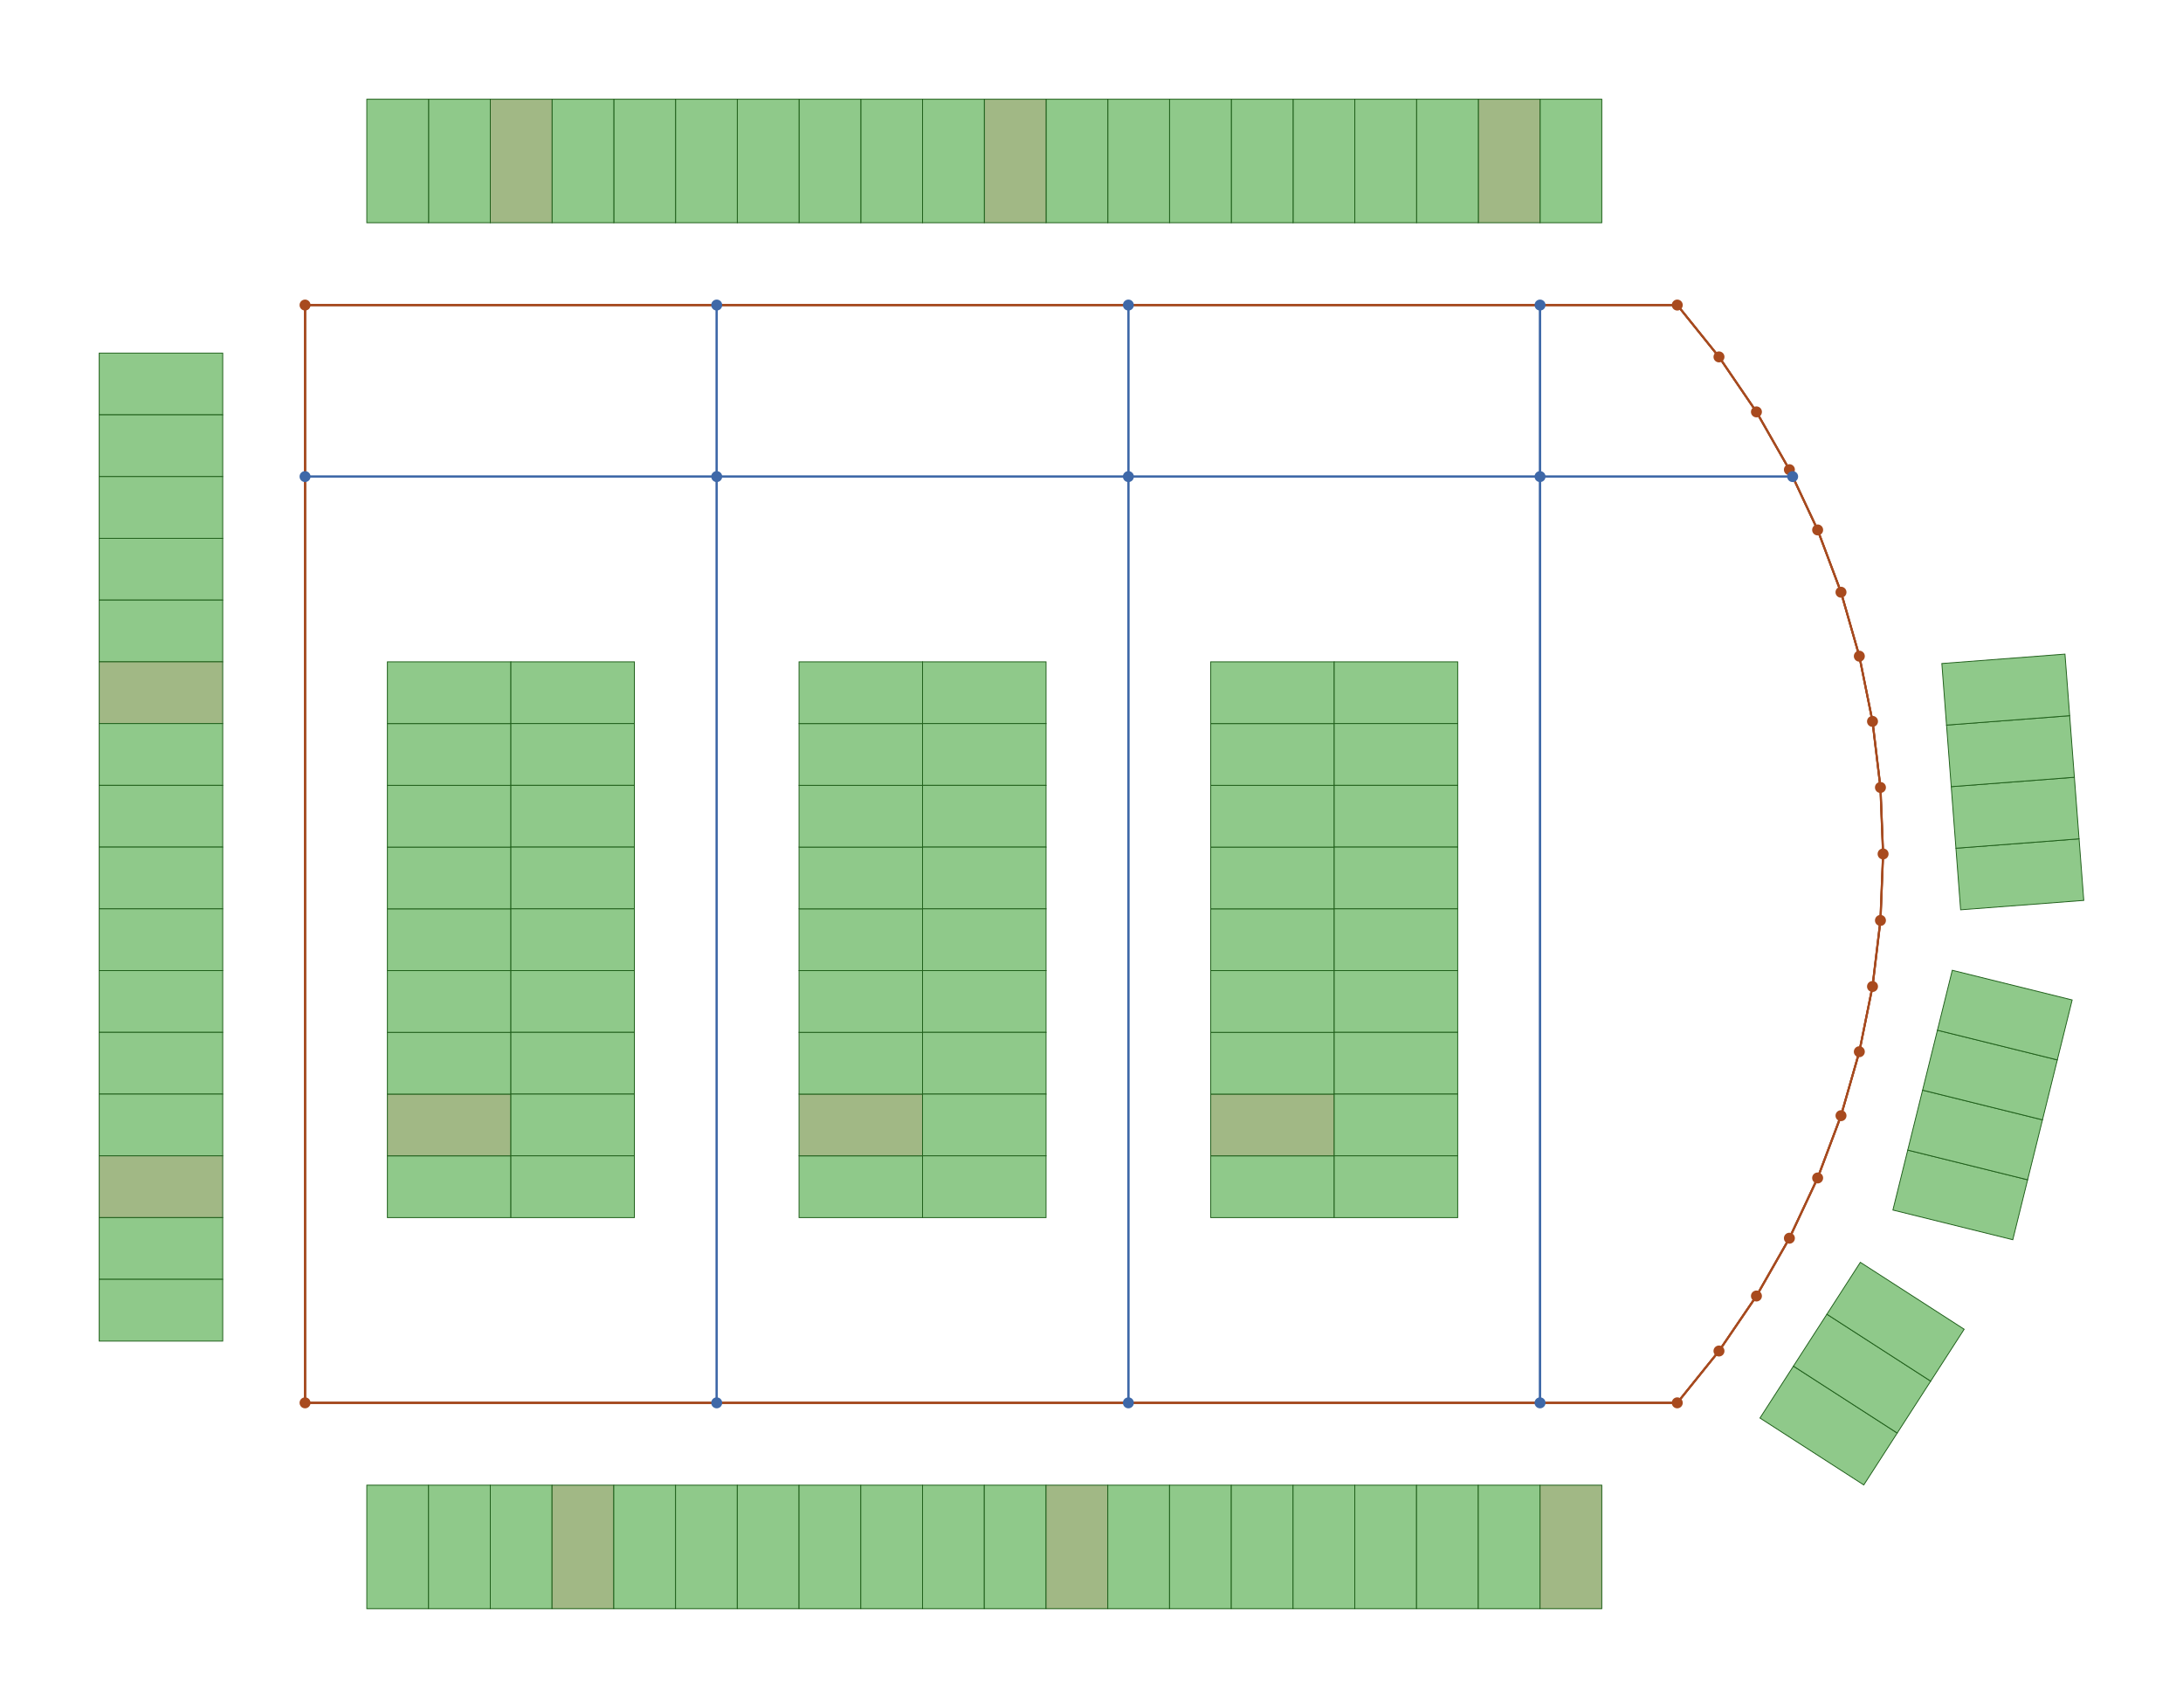
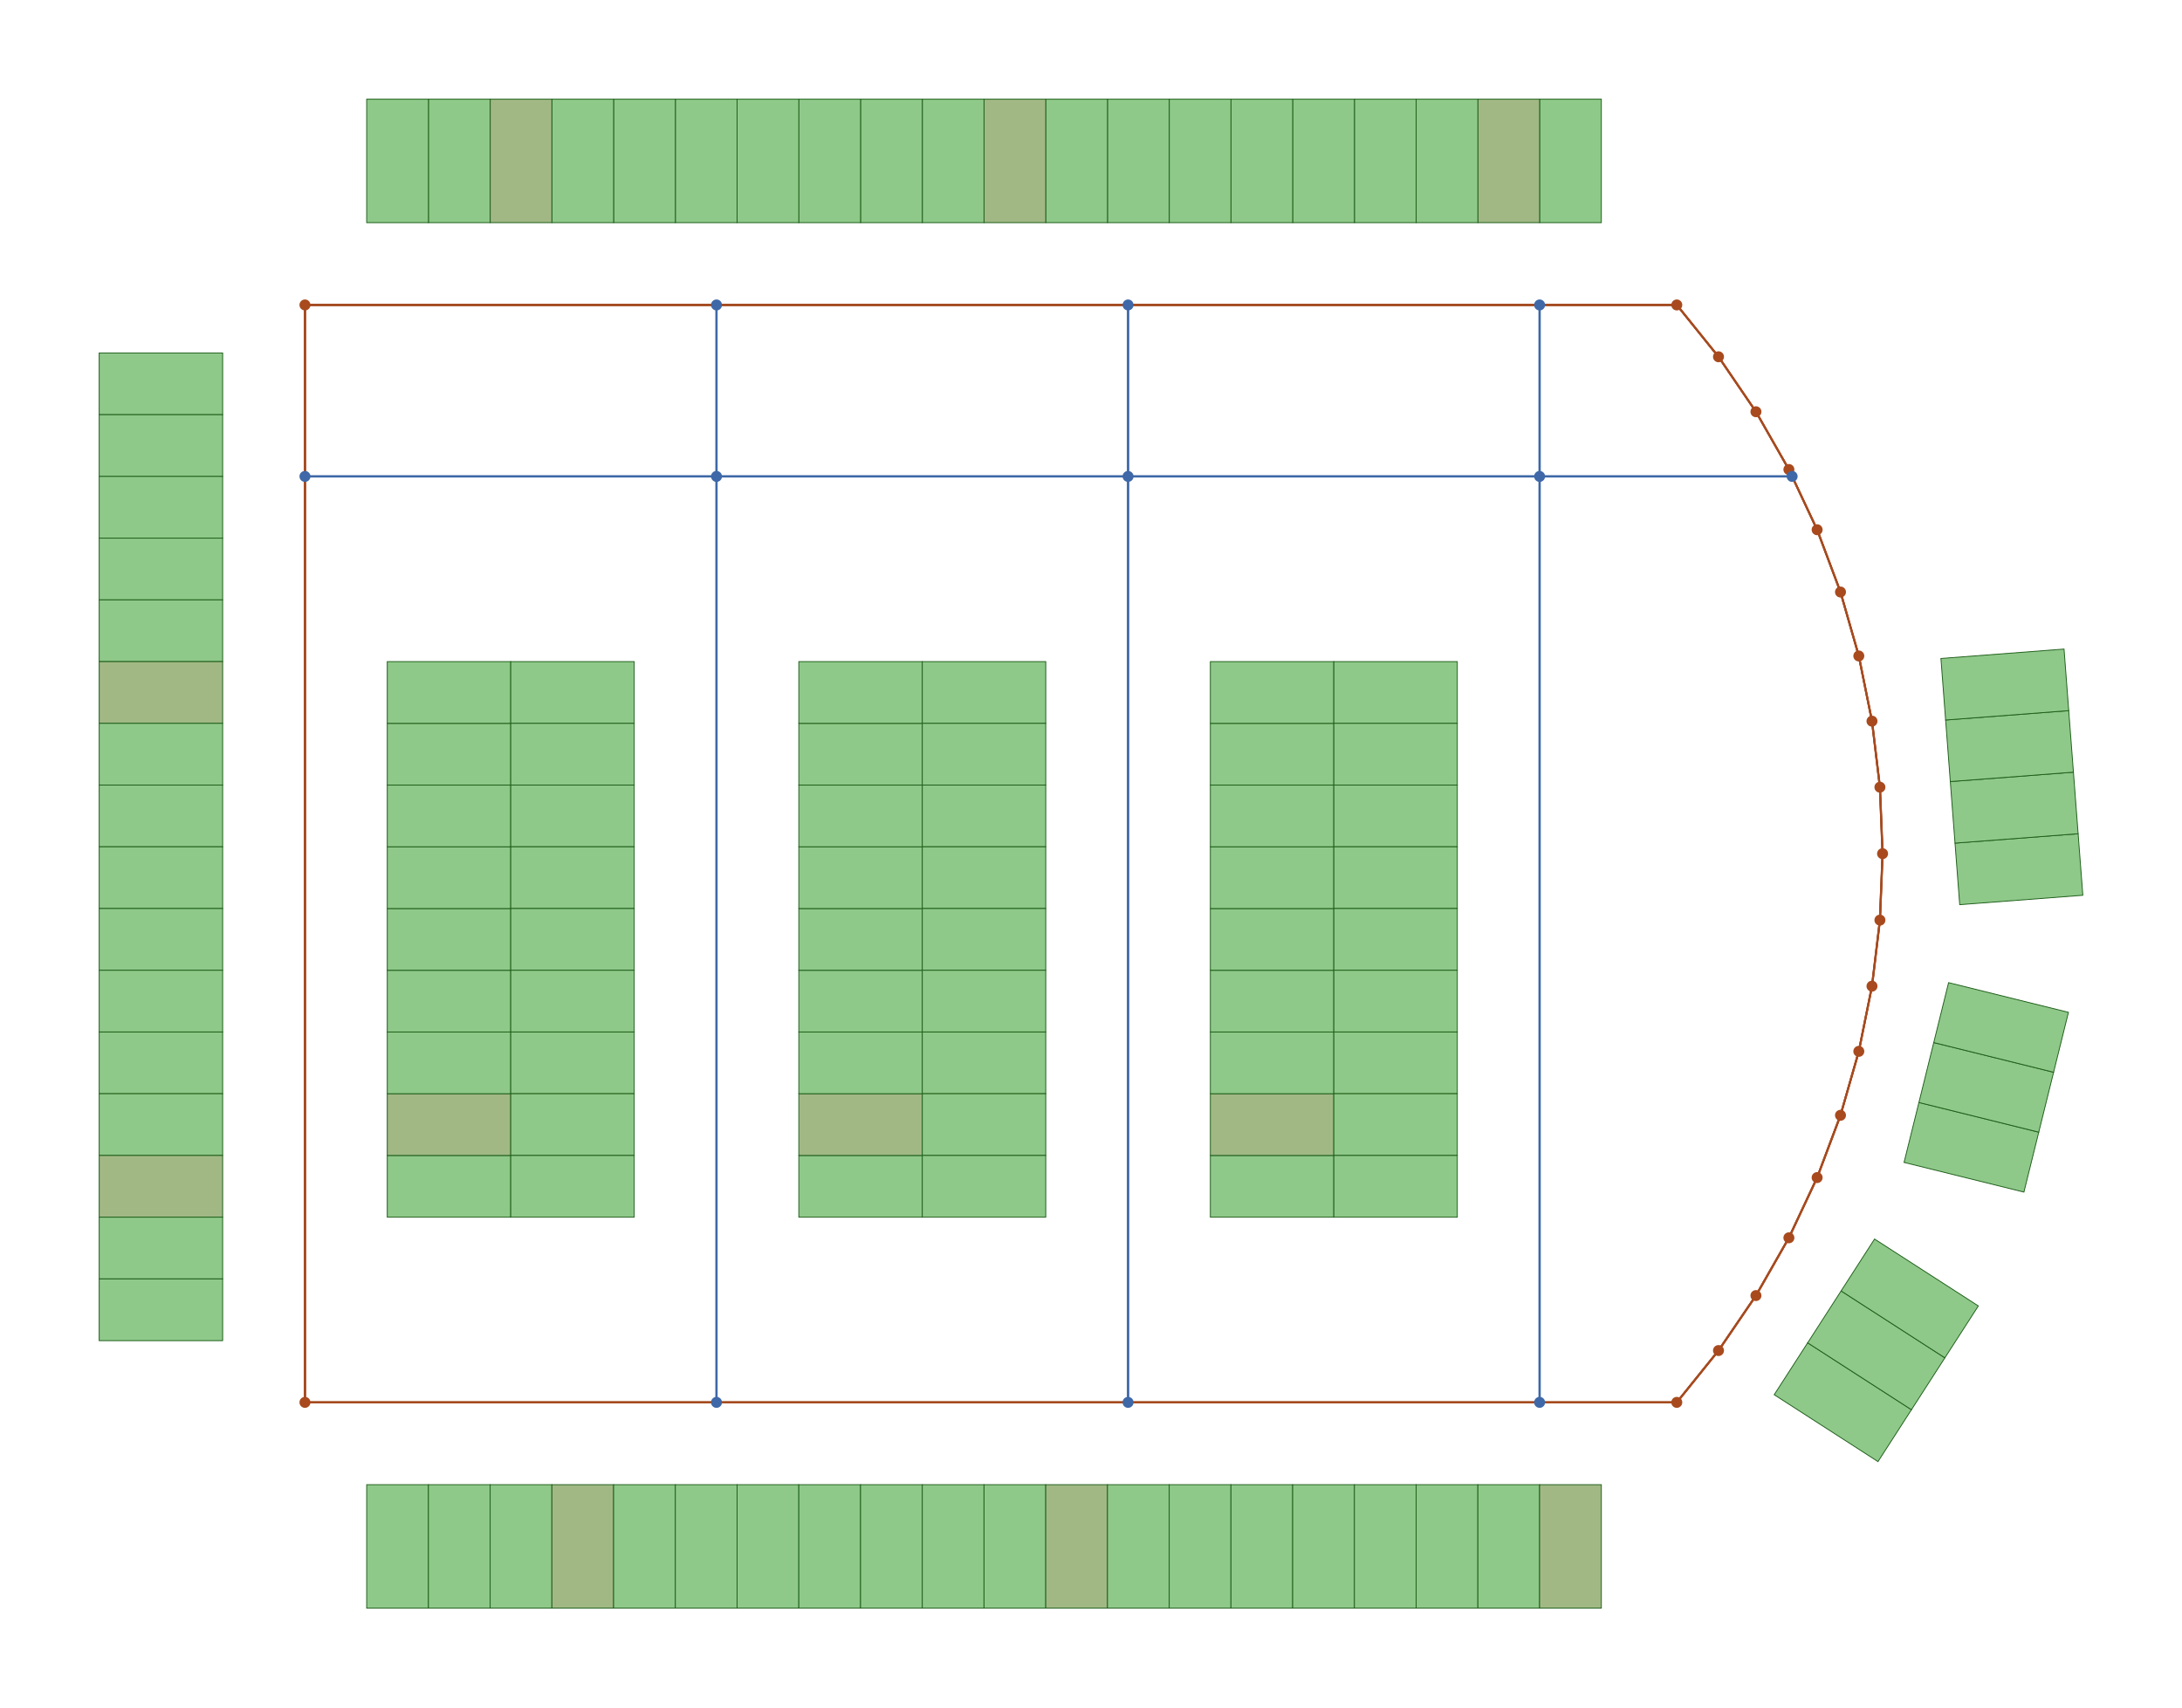
- <svg xmlns="http://www.w3.org/2000/svg" width="636.346" height="497.850" viewBox="-44.462 -44.462 318.173 248.925" preserveAspectRatio="xMidYMid meet">
+ <svg xmlns="http://www.w3.org/2000/svg" width="636.228" height="497.839" viewBox="-44.460 -44.460 318.114 248.919" preserveAspectRatio="xMidYMid meet">
  <style>polygon,line{vector-effect:non-scaling-stroke}</style>
  <g transform="translate(0,160) scale(1,-1)">
    <g id="boundary" fill="none" stroke="#222" stroke-width="0.5">
      <polygon points="0,0 200,0 206.080,7.555 211.539,15.570 216.343,23.994 220.460,32.774 223.865,41.854 226.536,51.176 228.457,60.682 229.614,70.310 230,80 229.614,89.690 228.457,99.318 226.536,108.824 223.865,118.146 220.460,127.226 216.343,136.006 211.539,144.430 206.080,152.445 200,160 0,160" />
    </g>
    <g id="stalls" stroke="#1f5f1a" stroke-width="0.25">
      <polygon points="189,190 180,190 180,172 189,172" fill="#8fc98a" />
      <polygon points="180,190 171,190 171,172 180,172" fill="#a1b885" />
      <polygon points="171,190 162,190 162,172 171,172" fill="#8fc98a" />
      <polygon points="162,190 153,190 153,172 162,172" fill="#8fc98a" />
      <polygon points="153,190 144,190 144,172 153,172" fill="#8fc98a" />
      <polygon points="144,190 135,190 135,172 144,172" fill="#8fc98a" />
      <polygon points="135,190 126,190 126,172 135,172" fill="#8fc98a" />
      <polygon points="126,190 117,190 117,172 126,172" fill="#8fc98a" />
      <polygon points="117,190 108,190 108,172 117,172" fill="#8fc98a" />
      <polygon points="108,190 99,190 99,172 108,172" fill="#a1b885" />
      <polygon points="99,190 90,190 90,172 99,172" fill="#8fc98a" />
      <polygon points="90,190 81,190 81,172 90,172" fill="#8fc98a" />
      <polygon points="81,190 72,190 72,172 81,172" fill="#8fc98a" />
      <polygon points="72,190 63,190 63,172 72,172" fill="#8fc98a" />
      <polygon points="63,190 54,190 54,172 63,172" fill="#8fc98a" />
      <polygon points="54,190 45,190 45,172 54,172" fill="#8fc98a" />
      <polygon points="45,190 36,190 36,172 45,172" fill="#8fc98a" />
      <polygon points="36,190 27,190 27,172 36,172" fill="#a1b885" />
      <polygon points="27,190 18,190 18,172 27,172" fill="#8fc98a" />
      <polygon points="18,190 9,190 9,172 18,172" fill="#8fc98a" />
      <polygon points="9,-30 18,-30 18,-12 9,-12" fill="#8fc98a" />
      <polygon points="18,-30 27,-30 27,-12 18,-12" fill="#8fc98a" />
      <polygon points="27,-30 36,-30 36,-12 27,-12" fill="#8fc98a" />
      <polygon points="36,-30 45,-30 45,-12 36,-12" fill="#a1b885" />
      <polygon points="45,-30 54,-30 54,-12 45,-12" fill="#8fc98a" />
      <polygon points="54,-30 63,-30 63,-12 54,-12" fill="#8fc98a" />
      <polygon points="63,-30 72,-30 72,-12 63,-12" fill="#8fc98a" />
      <polygon points="72,-30 81,-30 81,-12 72,-12" fill="#8fc98a" />
      <polygon points="81,-30 90,-30 90,-12 81,-12" fill="#8fc98a" />
      <polygon points="90,-30 99,-30 99,-12 90,-12" fill="#8fc98a" />
      <polygon points="99,-30 108,-30 108,-12 99,-12" fill="#8fc98a" />
      <polygon points="108,-30 117,-30 117,-12 108,-12" fill="#a1b885" />
      <polygon points="117,-30 126,-30 126,-12 117,-12" fill="#8fc98a" />
      <polygon points="126,-30 135,-30 135,-12 126,-12" fill="#8fc98a" />
      <polygon points="135,-30 144,-30 144,-12 135,-12" fill="#8fc98a" />
      <polygon points="144,-30 153,-30 153,-12 144,-12" fill="#8fc98a" />
      <polygon points="153,-30 162,-30 162,-12 153,-12" fill="#8fc98a" />
      <polygon points="162,-30 171,-30 171,-12 162,-12" fill="#8fc98a" />
      <polygon points="171,-30 180,-30 180,-12 171,-12" fill="#8fc98a" />
      <polygon points="180,-30 189,-30 189,-12 180,-12" fill="#a1b885" />
      <polygon points="-30,153 -30,144 -12,144 -12,153" fill="#8fc98a" />
      <polygon points="-30,144 -30,135 -12,135 -12,144" fill="#8fc98a" />
      <polygon points="-30,135 -30,126 -12,126 -12,135" fill="#8fc98a" />
      <polygon points="-30,126 -30,117 -12,117 -12,126" fill="#8fc98a" />
      <polygon points="-30,117 -30,108 -12,108 -12,117" fill="#8fc98a" />
      <polygon points="-30,108 -30,99 -12,99 -12,108" fill="#a1b885" />
      <polygon points="-30,99 -30,90 -12,90 -12,99" fill="#8fc98a" />
      <polygon points="-30,90 -30,81 -12,81 -12,90" fill="#8fc98a" />
      <polygon points="-30,81 -30,72 -12,72 -12,81" fill="#8fc98a" />
      <polygon points="-30,72 -30,63 -12,63 -12,72" fill="#8fc98a" />
      <polygon points="-30,63 -30,54 -12,54 -12,63" fill="#8fc98a" />
      <polygon points="-30,54 -30,45 -12,45 -12,54" fill="#8fc98a" />
      <polygon points="-30,45 -30,36 -12,36 -12,45" fill="#8fc98a" />
      <polygon points="-30,36 -30,27 -12,27 -12,36" fill="#a1b885" />
      <polygon points="-30,27 -30,18 -12,18 -12,27" fill="#8fc98a" />
      <polygon points="-30,18 -30,9 -12,9 -12,18" fill="#8fc98a" />
      <polygon points="30,27 30,36 12,36 12,27" fill="#8fc98a" />
      <polygon points="30,36 30,45 12,45 12,36" fill="#a1b885" />
      <polygon points="30,45 30,54 12,54 12,45" fill="#8fc98a" />
      <polygon points="30,54 30,63 12,63 12,54" fill="#8fc98a" />
      <polygon points="30,63 30,72 12,72 12,63" fill="#8fc98a" />
      <polygon points="30,72 30,81 12,81 12,72" fill="#8fc98a" />
      <polygon points="30,81 30,90 12,90 12,81" fill="#8fc98a" />
      <polygon points="30,90 30,99 12,99 12,90" fill="#8fc98a" />
      <polygon points="30,99 30,108 12,108 12,99" fill="#8fc98a" />
      <polygon points="30,108 30,99 48,99 48,108" fill="#8fc98a" />
      <polygon points="30,99 30,90 48,90 48,99" fill="#8fc98a" />
      <polygon points="30,90 30,81 48,81 48,90" fill="#8fc98a" />
      <polygon points="30,81 30,72 48,72 48,81" fill="#8fc98a" />
      <polygon points="30,72 30,63 48,63 48,72" fill="#8fc98a" />
      <polygon points="30,63 30,54 48,54 48,63" fill="#8fc98a" />
      <polygon points="30,54 30,45 48,45 48,54" fill="#8fc98a" />
      <polygon points="30,45 30,36 48,36 48,45" fill="#8fc98a" />
      <polygon points="30,36 30,27 48,27 48,36" fill="#8fc98a" />
      <polygon points="90,27 90,36 72,36 72,27" fill="#8fc98a" />
      <polygon points="90,36 90,45 72,45 72,36" fill="#a1b885" />
      <polygon points="90,45 90,54 72,54 72,45" fill="#8fc98a" />
      <polygon points="90,54 90,63 72,63 72,54" fill="#8fc98a" />
      <polygon points="90,63 90,72 72,72 72,63" fill="#8fc98a" />
      <polygon points="90,72 90,81 72,81 72,72" fill="#8fc98a" />
      <polygon points="90,81 90,90 72,90 72,81" fill="#8fc98a" />
      <polygon points="90,90 90,99 72,99 72,90" fill="#8fc98a" />
      <polygon points="90,99 90,108 72,108 72,99" fill="#8fc98a" />
      <polygon points="90,108 90,99 108,99 108,108" fill="#8fc98a" />
      <polygon points="90,99 90,90 108,90 108,99" fill="#8fc98a" />
      <polygon points="90,90 90,81 108,81 108,90" fill="#8fc98a" />
      <polygon points="90,81 90,72 108,72 108,81" fill="#8fc98a" />
      <polygon points="90,72 90,63 108,63 108,72" fill="#8fc98a" />
      <polygon points="90,63 90,54 108,54 108,63" fill="#8fc98a" />
      <polygon points="90,54 90,45 108,45 108,54" fill="#8fc98a" />
      <polygon points="90,45 90,36 108,36 108,45" fill="#8fc98a" />
      <polygon points="90,36 90,27 108,27 108,36" fill="#8fc98a" />
      <polygon points="150,27 150,36 132,36 132,27" fill="#8fc98a" />
      <polygon points="150,36 150,45 132,45 132,36" fill="#a1b885" />
      <polygon points="150,45 150,54 132,54 132,45" fill="#8fc98a" />
      <polygon points="150,54 150,63 132,63 132,54" fill="#8fc98a" />
      <polygon points="150,63 150,72 132,72 132,63" fill="#8fc98a" />
      <polygon points="150,72 150,81 132,81 132,72" fill="#8fc98a" />
      <polygon points="150,81 150,90 132,90 132,81" fill="#8fc98a" />
      <polygon points="150,90 150,99 132,99 132,90" fill="#8fc98a" />
      <polygon points="150,99 150,108 132,108 132,99" fill="#8fc98a" />
      <polygon points="150,108 150,99 168,99 168,108" fill="#8fc98a" />
      <polygon points="150,99 150,90 168,90 168,99" fill="#8fc98a" />
      <polygon points="150,90 150,81 168,81 168,90" fill="#8fc98a" />
      <polygon points="150,81 150,72 168,72 168,81" fill="#8fc98a" />
      <polygon points="150,72 150,63 168,63 168,72" fill="#8fc98a" />
      <polygon points="150,63 150,54 168,54 168,63" fill="#8fc98a" />
      <polygon points="150,54 150,45 168,45 168,54" fill="#8fc98a" />
      <polygon points="150,45 150,36 168,36 168,45" fill="#8fc98a" />
      <polygon points="150,36 150,27 168,27 168,36" fill="#8fc98a" />
-       <polygon points="259.248,73.230 258.563,82.204 240.616,80.834 241.300,71.861" fill="#8fc98a" />
-       <polygon points="258.563,82.204 257.879,91.178 239.931,89.808 240.616,80.834" fill="#8fc98a" />
-       <polygon points="257.879,91.178 257.194,100.152 239.246,98.782 239.931,89.808" fill="#8fc98a" />
-       <polygon points="257.194,100.152 256.509,109.126 238.562,107.756 239.246,98.782" fill="#8fc98a" />
-       <polygon points="248.902,23.774 251.065,32.510 233.593,36.837 231.430,28.101" fill="#8fc98a" />
-       <polygon points="251.065,32.510 253.229,41.246 235.756,45.573 233.593,36.837" fill="#8fc98a" />
-       <polygon points="253.229,41.246 255.392,49.982 237.920,54.309 235.756,45.573" fill="#8fc98a" />
-       <polygon points="255.392,49.982 257.556,58.719 240.083,63.045 237.920,54.309" fill="#8fc98a" />
-       <polygon points="227.184,-11.966 232.060,-4.402 216.931,5.351 212.055,-2.213" fill="#8fc98a" />
-       <polygon points="232.060,-4.402 236.937,3.163 221.808,12.916 216.931,5.351" fill="#8fc98a" />
-       <polygon points="236.937,3.163 241.813,10.727 226.684,20.480 221.808,12.916" fill="#8fc98a" />
+       <polygon points="259.195,73.933 258.510,82.906 240.562,81.537 241.247,72.563" fill="#8fc98a" />
+       <polygon points="258.510,82.906 257.825,91.880 239.877,90.511 240.562,81.537" fill="#8fc98a" />
+       <polygon points="257.825,91.880 257.140,100.854 239.193,99.485 239.877,90.511" fill="#8fc98a" />
+       <polygon points="257.140,100.854 256.456,109.828 238.508,108.459 239.193,99.485" fill="#8fc98a" />
+       <polygon points="250.606,30.658 252.770,39.394 235.298,43.721 233.134,34.985" fill="#8fc98a" />
+       <polygon points="252.770,39.394 254.933,48.130 237.461,52.457 235.298,43.721" fill="#8fc98a" />
+       <polygon points="254.933,48.130 257.097,56.866 239.625,61.193 237.461,52.457" fill="#8fc98a" />
+       <polygon points="229.331,-8.635 234.208,-1.071 219.079,8.682 214.202,1.118" fill="#8fc98a" />
+       <polygon points="234.208,-1.071 239.084,6.494 223.955,16.247 219.079,8.682" fill="#8fc98a" />
+       <polygon points="239.084,6.494 243.960,14.058 228.832,23.811 223.955,16.247" fill="#8fc98a" />
    </g>
    <g id="graph">
      <line x1="0" y1="0" x2="60" y2="0" stroke="#a84a1e" stroke-width="0.6" />
      <line x1="60" y1="0" x2="0" y2="0" stroke="#a84a1e" stroke-width="0.6" />
      <line x1="60" y1="0" x2="120" y2="0" stroke="#a84a1e" stroke-width="0.6" />
      <line x1="120" y1="0" x2="60" y2="0" stroke="#a84a1e" stroke-width="0.6" />
      <line x1="120" y1="0" x2="180" y2="0" stroke="#a84a1e" stroke-width="0.6" />
      <line x1="180" y1="0" x2="120" y2="0" stroke="#a84a1e" stroke-width="0.6" />
      <line x1="180" y1="0" x2="200" y2="0" stroke="#a84a1e" stroke-width="0.6" />
      <line x1="200" y1="0" x2="180" y2="0" stroke="#a84a1e" stroke-width="0.6" />
      <line x1="200" y1="0" x2="206.080" y2="7.555" stroke="#a84a1e" stroke-width="0.6" />
      <line x1="206.080" y1="7.555" x2="200" y2="0" stroke="#a84a1e" stroke-width="0.6" />
      <line x1="206.080" y1="7.555" x2="211.539" y2="15.570" stroke="#a84a1e" stroke-width="0.6" />
      <line x1="211.539" y1="15.570" x2="206.080" y2="7.555" stroke="#a84a1e" stroke-width="0.6" />
      <line x1="211.539" y1="15.570" x2="216.343" y2="23.994" stroke="#a84a1e" stroke-width="0.6" />
      <line x1="216.343" y1="23.994" x2="211.539" y2="15.570" stroke="#a84a1e" stroke-width="0.6" />
      <line x1="216.343" y1="23.994" x2="220.460" y2="32.774" stroke="#a84a1e" stroke-width="0.6" />
      <line x1="220.460" y1="32.774" x2="216.343" y2="23.994" stroke="#a84a1e" stroke-width="0.6" />
      <line x1="220.460" y1="32.774" x2="223.865" y2="41.854" stroke="#a84a1e" stroke-width="0.6" />
      <line x1="223.865" y1="41.854" x2="220.460" y2="32.774" stroke="#a84a1e" stroke-width="0.6" />
      <line x1="223.865" y1="41.854" x2="226.536" y2="51.176" stroke="#a84a1e" stroke-width="0.6" />
      <line x1="226.536" y1="51.176" x2="223.865" y2="41.854" stroke="#a84a1e" stroke-width="0.6" />
      <line x1="226.536" y1="51.176" x2="228.457" y2="60.682" stroke="#a84a1e" stroke-width="0.6" />
      <line x1="228.457" y1="60.682" x2="226.536" y2="51.176" stroke="#a84a1e" stroke-width="0.6" />
      <line x1="228.457" y1="60.682" x2="229.614" y2="70.310" stroke="#a84a1e" stroke-width="0.6" />
      <line x1="229.614" y1="70.310" x2="228.457" y2="60.682" stroke="#a84a1e" stroke-width="0.6" />
      <line x1="229.614" y1="70.310" x2="230" y2="80" stroke="#a84a1e" stroke-width="0.6" />
      <line x1="230" y1="80" x2="229.614" y2="70.310" stroke="#a84a1e" stroke-width="0.6" />
      <line x1="230" y1="80" x2="229.614" y2="89.690" stroke="#a84a1e" stroke-width="0.6" />
      <line x1="229.614" y1="89.690" x2="230" y2="80" stroke="#a84a1e" stroke-width="0.6" />
      <line x1="229.614" y1="89.690" x2="228.457" y2="99.318" stroke="#a84a1e" stroke-width="0.6" />
      <line x1="228.457" y1="99.318" x2="229.614" y2="89.690" stroke="#a84a1e" stroke-width="0.6" />
      <line x1="228.457" y1="99.318" x2="226.536" y2="108.824" stroke="#a84a1e" stroke-width="0.6" />
      <line x1="226.536" y1="108.824" x2="228.457" y2="99.318" stroke="#a84a1e" stroke-width="0.6" />
      <line x1="226.536" y1="108.824" x2="223.865" y2="118.146" stroke="#a84a1e" stroke-width="0.6" />
      <line x1="223.865" y1="118.146" x2="226.536" y2="108.824" stroke="#a84a1e" stroke-width="0.6" />
      <line x1="223.865" y1="118.146" x2="220.460" y2="127.226" stroke="#a84a1e" stroke-width="0.6" />
      <line x1="220.460" y1="127.226" x2="223.865" y2="118.146" stroke="#a84a1e" stroke-width="0.6" />
      <line x1="220.460" y1="127.226" x2="216.815" y2="135" stroke="#a84a1e" stroke-width="0.6" />
      <line x1="216.815" y1="135" x2="220.460" y2="127.226" stroke="#a84a1e" stroke-width="0.6" />
      <line x1="216.815" y1="135" x2="216.343" y2="136.006" stroke="#a84a1e" stroke-width="0.6" />
      <line x1="216.343" y1="136.006" x2="216.815" y2="135" stroke="#a84a1e" stroke-width="0.6" />
      <line x1="216.343" y1="136.006" x2="211.539" y2="144.430" stroke="#a84a1e" stroke-width="0.6" />
      <line x1="211.539" y1="144.430" x2="216.343" y2="136.006" stroke="#a84a1e" stroke-width="0.6" />
      <line x1="211.539" y1="144.430" x2="206.080" y2="152.445" stroke="#a84a1e" stroke-width="0.6" />
      <line x1="206.080" y1="152.445" x2="211.539" y2="144.430" stroke="#a84a1e" stroke-width="0.6" />
      <line x1="206.080" y1="152.445" x2="200" y2="160" stroke="#a84a1e" stroke-width="0.6" />
      <line x1="200" y1="160" x2="206.080" y2="152.445" stroke="#a84a1e" stroke-width="0.6" />
      <line x1="200" y1="160" x2="180" y2="160" stroke="#a84a1e" stroke-width="0.6" />
      <line x1="180" y1="160" x2="200" y2="160" stroke="#a84a1e" stroke-width="0.6" />
      <line x1="180" y1="160" x2="120" y2="160" stroke="#a84a1e" stroke-width="0.6" />
      <line x1="120" y1="160" x2="180" y2="160" stroke="#a84a1e" stroke-width="0.6" />
      <line x1="120" y1="160" x2="60" y2="160" stroke="#a84a1e" stroke-width="0.6" />
      <line x1="60" y1="160" x2="120" y2="160" stroke="#a84a1e" stroke-width="0.6" />
      <line x1="60" y1="160" x2="0" y2="160" stroke="#a84a1e" stroke-width="0.6" />
      <line x1="0" y1="160" x2="60" y2="160" stroke="#a84a1e" stroke-width="0.6" />
      <line x1="0" y1="160" x2="0" y2="135" stroke="#a84a1e" stroke-width="0.6" />
      <line x1="0" y1="135" x2="0" y2="160" stroke="#a84a1e" stroke-width="0.6" />
      <line x1="0" y1="135" x2="0" y2="0" stroke="#a84a1e" stroke-width="0.6" />
      <line x1="0" y1="0" x2="0" y2="135" stroke="#a84a1e" stroke-width="0.6" />
      <line x1="180" y1="0" x2="180" y2="135" stroke="#3e68a8" stroke-width="0.6" />
      <line x1="180" y1="135" x2="180" y2="0" stroke="#3e68a8" stroke-width="0.6" />
      <line x1="180" y1="135" x2="180" y2="160" stroke="#3e68a8" stroke-width="0.6" />
      <line x1="180" y1="160" x2="180" y2="135" stroke="#3e68a8" stroke-width="0.6" />
      <line x1="120" y1="0" x2="120" y2="135" stroke="#3e68a8" stroke-width="0.6" />
      <line x1="120" y1="135" x2="120" y2="0" stroke="#3e68a8" stroke-width="0.6" />
      <line x1="120" y1="135" x2="120" y2="160" stroke="#3e68a8" stroke-width="0.6" />
      <line x1="120" y1="160" x2="120" y2="135" stroke="#3e68a8" stroke-width="0.6" />
      <line x1="60" y1="0" x2="60" y2="135" stroke="#3e68a8" stroke-width="0.6" />
      <line x1="60" y1="135" x2="60" y2="0" stroke="#3e68a8" stroke-width="0.6" />
      <line x1="60" y1="135" x2="60" y2="160" stroke="#3e68a8" stroke-width="0.6" />
      <line x1="60" y1="160" x2="60" y2="135" stroke="#3e68a8" stroke-width="0.6" />
      <line x1="216.815" y1="135" x2="180" y2="135" stroke="#3e68a8" stroke-width="0.6" />
      <line x1="180" y1="135" x2="216.815" y2="135" stroke="#3e68a8" stroke-width="0.6" />
      <line x1="180" y1="135" x2="120" y2="135" stroke="#3e68a8" stroke-width="0.6" />
      <line x1="120" y1="135" x2="180" y2="135" stroke="#3e68a8" stroke-width="0.6" />
      <line x1="120" y1="135" x2="60" y2="135" stroke="#3e68a8" stroke-width="0.6" />
      <line x1="60" y1="135" x2="120" y2="135" stroke="#3e68a8" stroke-width="0.6" />
      <line x1="60" y1="135" x2="0" y2="135" stroke="#3e68a8" stroke-width="0.6" />
      <line x1="0" y1="135" x2="60" y2="135" stroke="#3e68a8" stroke-width="0.6" />
      <circle cx="0" cy="0" r="0.8" fill="#a84a1e" />
      <circle cx="200" cy="0" r="0.8" fill="#a84a1e" />
      <circle cx="206.080" cy="7.555" r="0.8" fill="#a84a1e" />
      <circle cx="211.539" cy="15.570" r="0.8" fill="#a84a1e" />
      <circle cx="216.343" cy="23.994" r="0.8" fill="#a84a1e" />
      <circle cx="220.460" cy="32.774" r="0.8" fill="#a84a1e" />
      <circle cx="223.865" cy="41.854" r="0.8" fill="#a84a1e" />
      <circle cx="226.536" cy="51.176" r="0.8" fill="#a84a1e" />
      <circle cx="228.457" cy="60.682" r="0.8" fill="#a84a1e" />
      <circle cx="229.614" cy="70.310" r="0.8" fill="#a84a1e" />
      <circle cx="230" cy="80" r="0.8" fill="#a84a1e" />
      <circle cx="229.614" cy="89.690" r="0.8" fill="#a84a1e" />
      <circle cx="228.457" cy="99.318" r="0.8" fill="#a84a1e" />
      <circle cx="226.536" cy="108.824" r="0.8" fill="#a84a1e" />
      <circle cx="223.865" cy="118.146" r="0.8" fill="#a84a1e" />
      <circle cx="220.460" cy="127.226" r="0.8" fill="#a84a1e" />
      <circle cx="216.343" cy="136.006" r="0.8" fill="#a84a1e" />
      <circle cx="211.539" cy="144.430" r="0.8" fill="#a84a1e" />
      <circle cx="206.080" cy="152.445" r="0.8" fill="#a84a1e" />
      <circle cx="200" cy="160" r="0.8" fill="#a84a1e" />
      <circle cx="0" cy="160" r="0.8" fill="#a84a1e" />
      <circle cx="180" cy="0" r="0.8" fill="#3e68a8" />
      <circle cx="180" cy="160" r="0.8" fill="#3e68a8" />
      <circle cx="120" cy="0" r="0.8" fill="#3e68a8" />
      <circle cx="120" cy="160" r="0.8" fill="#3e68a8" />
      <circle cx="60" cy="0" r="0.8" fill="#3e68a8" />
      <circle cx="60" cy="160" r="0.8" fill="#3e68a8" />
      <circle cx="216.815" cy="135" r="0.8" fill="#3e68a8" />
      <circle cx="0" cy="135" r="0.8" fill="#3e68a8" />
      <circle cx="180" cy="135" r="0.8" fill="#3e68a8" />
      <circle cx="120" cy="135" r="0.8" fill="#3e68a8" />
      <circle cx="60" cy="135" r="0.8" fill="#3e68a8" />
    </g>
  </g>
</svg>
